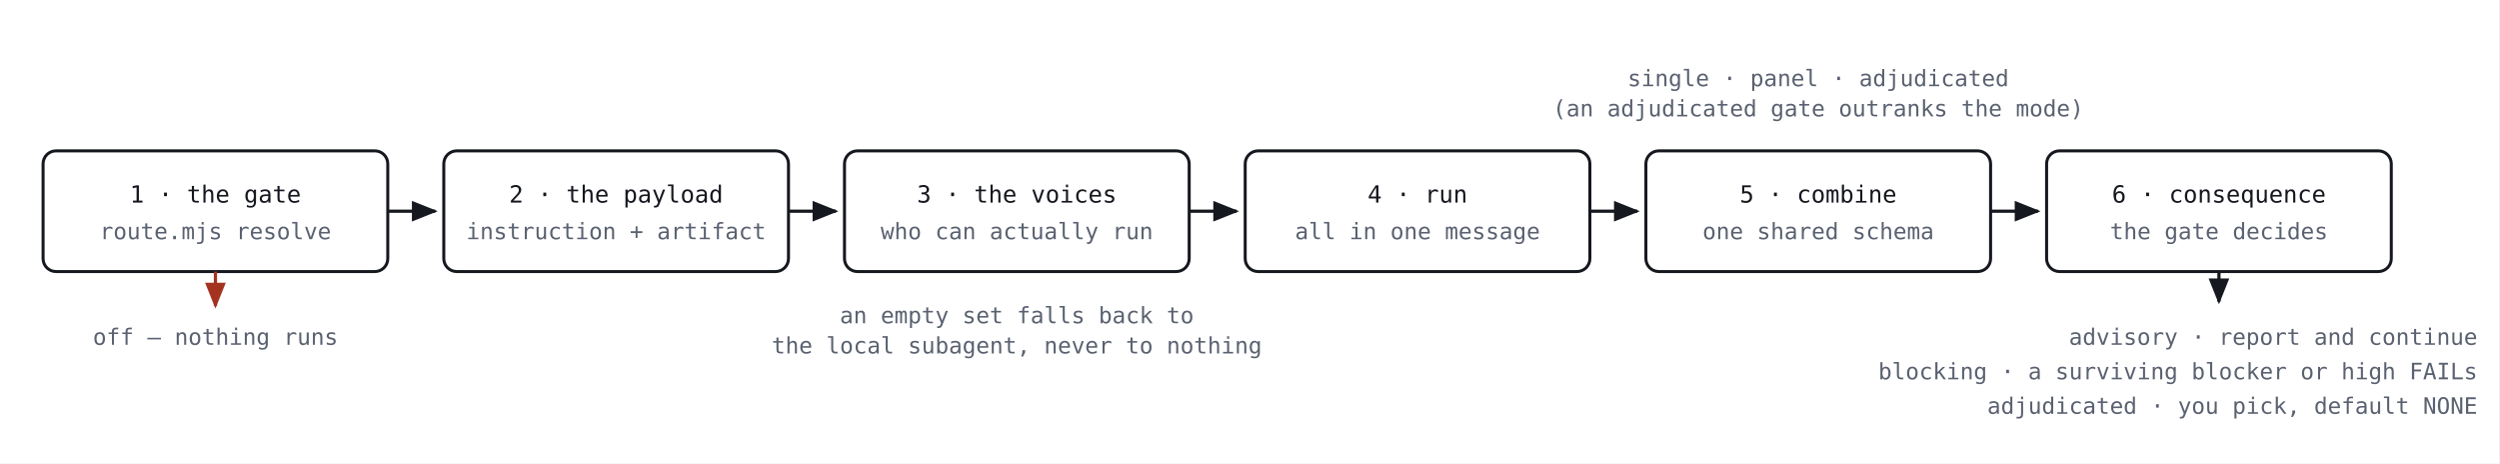
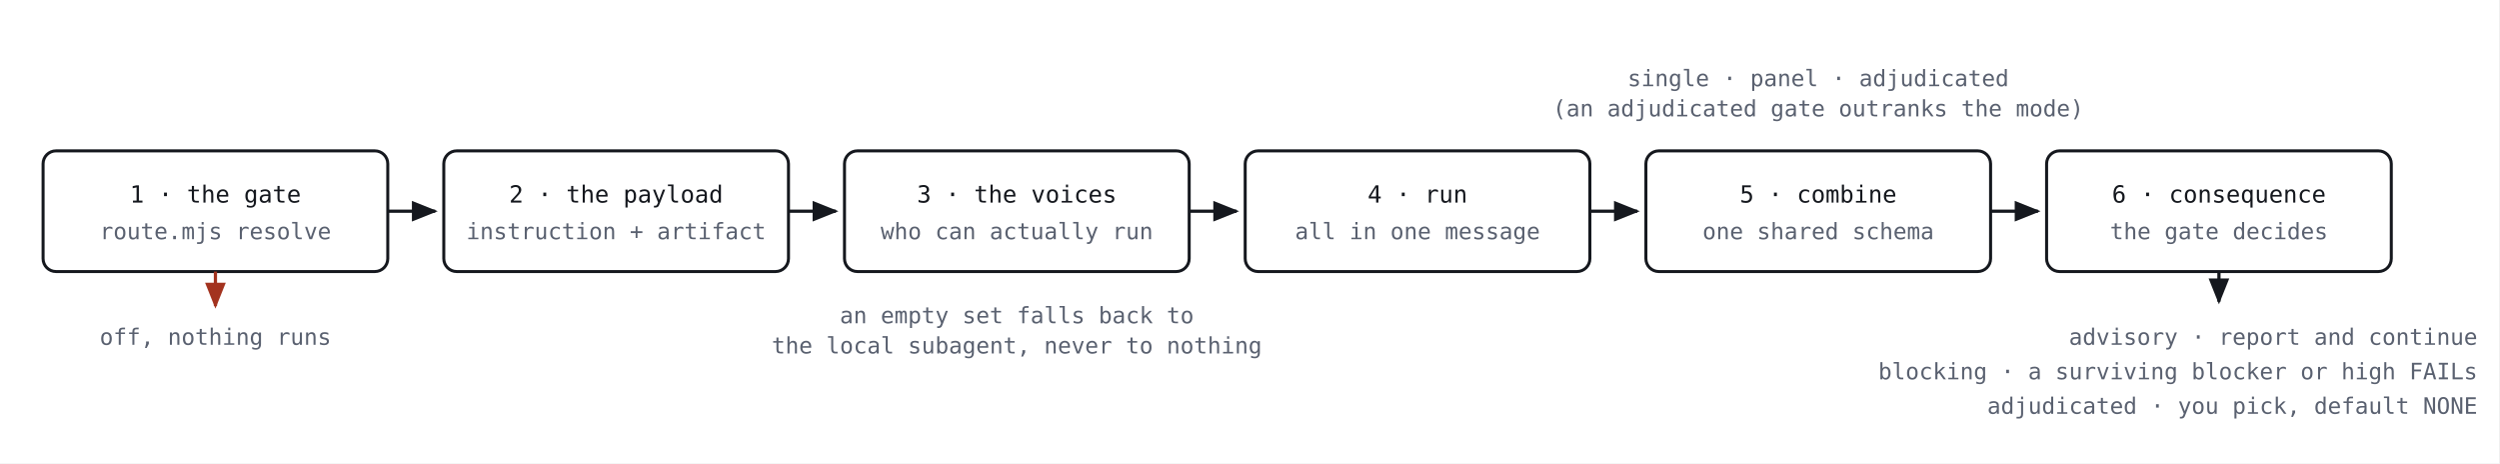
<svg xmlns="http://www.w3.org/2000/svg" viewBox="0 0 1160 215" width="1160" height="215" role="img" aria-label="The fire(trigger) pipeline: resolve the gate, build the payload, resolve the reviewer set, run every reviewer in one message, combine the findings, then apply the gate's consequence.">
  <style>
    svg        { color: #15181E; background: #FFFFFF;
                 font-family: ui-monospace, "JetBrains Mono", SFMono-Regular, Menlo, Consolas, monospace; }
    .bg        { fill: #FFFFFF; }
    .box       { fill: #FFFFFF; stroke: currentColor; stroke-width: 1.4; }
    .box-danger{ stroke: #A3331F; }
    .box-cmd   { fill: #FFFFFF; stroke: #2B43B2; stroke-width: 1.6; }
    .box-soft  { fill: #E8ECF2; stroke: #D3D9E1; stroke-width: 1; }
    .box-seam  { fill: none; stroke: #8B5A03; stroke-width: 1.4; stroke-dasharray: 5 3; }
    .gate      { fill: none; stroke: #8B5A03; stroke-width: 1.6; }
    .edge      { fill: none; stroke: currentColor; stroke-width: 1.5; }
    .edge-alt  { fill: none; stroke: #A3331F; stroke-width: 1.5; stroke-dasharray: 6 4; }
    .edge-loop { fill: none; stroke: #2B43B2; stroke-width: 1.7; }
    .edge-thin { fill: none; stroke: #5A6170; stroke-width: 1; stroke-dasharray: 2 4; }
    .lbl       { font-size: 13px; fill: currentColor; }
    .lbl-sm    { font-size: 11px; fill: currentColor; }
    .lbl-mut   { font-size: 10.5px; fill: #5A6170; }
    .lbl-alt   { font-size: 10.5px; fill: #A3331F; }
    .lbl-gate  { font-size: 11.5px; fill: #8B5A03; }
    .lbl-acc   { font-size: 11px; fill: #2B43B2; }
    .head      { fill: currentColor; }
    .head-alt  { fill: #A3331F; }
    .head-loop { fill: #2B43B2; }
    @media (prefers-color-scheme: dark) {
      svg        { color: #E2E6EC; background: #151920; }
      .bg        { fill: #151920; }
      .box       { fill: #151920; }
      .box-danger{ stroke: #e2705c; }
      .box-cmd   { fill: #151920; stroke: #8698F6; }
      .box-soft  { fill: #1B2029; stroke: #292F39; }
      .box-seam  { stroke: #e2a64d; }
      .gate      { stroke: #e2a64d; }
      .edge-alt  { stroke: #e2705c; }
      .edge-loop { stroke: #8698F6; }
      .edge-thin { stroke: #929BAA; }
      .lbl-mut   { fill: #929BAA; }
      .lbl-alt   { fill: #e2705c; }
      .lbl-gate  { fill: #e2a64d; }
      .lbl-acc   { fill: #8698F6; }
      .head-alt  { fill: #e2705c; }
      .head-loop { fill: #8698F6; }
    }
  </style>
  <defs>
    <marker id="ah" viewBox="0 0 10 8" refX="9" refY="4" markerWidth="8" markerHeight="7" orient="auto-start-reverse">
      <polygon class="head" points="0,0 10,4 0,8" />
    </marker>
    <marker id="ah-alt" viewBox="0 0 10 8" refX="9" refY="4" markerWidth="8" markerHeight="7" orient="auto-start-reverse">
      <polygon class="head-alt" points="0,0 10,4 0,8" />
    </marker>
    <marker id="ah-loop" viewBox="0 0 10 8" refX="9" refY="4" markerWidth="8" markerHeight="7" orient="auto-start-reverse">
      <polygon class="head-loop" points="0,0 10,4 0,8" />
    </marker>
  </defs>
  <rect class="bg" x="0" y="0" width="1160" height="215" />
nce."&gt;

        <rect class="box" x="20" y="70" width="160" height="56" rx="6" />
  <text class="lbl-sm" x="100" y="94" text-anchor="middle">1 · the gate</text>
  <text class="lbl-mut" x="100" y="111" text-anchor="middle">route.mjs resolve</text>
  <rect class="box" x="206" y="70" width="160" height="56" rx="6" />
  <text class="lbl-sm" x="286" y="94" text-anchor="middle">2 · the payload</text>
  <text class="lbl-mut" x="286" y="111" text-anchor="middle">instruction + artifact</text>
  <rect class="box" x="392" y="70" width="160" height="56" rx="6" />
  <text class="lbl-sm" x="472" y="94" text-anchor="middle">3 · the voices</text>
  <text class="lbl-mut" x="472" y="111" text-anchor="middle">who can actually run</text>
  <rect class="box" x="578" y="70" width="160" height="56" rx="6" />
  <text class="lbl-sm" x="658" y="94" text-anchor="middle">4 · run</text>
  <text class="lbl-mut" x="658" y="111" text-anchor="middle">all in one message</text>
  <rect class="box" x="764" y="70" width="160" height="56" rx="6" />
  <text class="lbl-sm" x="844" y="94" text-anchor="middle">5 · combine</text>
  <text class="lbl-mut" x="844" y="111" text-anchor="middle">one shared schema</text>
  <rect class="box" x="950" y="70" width="160" height="56" rx="6" />
  <text class="lbl-sm" x="1030" y="94" text-anchor="middle">6 · consequence</text>
  <text class="lbl-mut" x="1030" y="111" text-anchor="middle">the gate decides</text>
  <line class="edge" x1="180" y1="98" x2="202" y2="98" marker-end="url(#ah)" />
  <line class="edge" x1="366" y1="98" x2="388" y2="98" marker-end="url(#ah)" />
  <line class="edge" x1="552" y1="98" x2="574" y2="98" marker-end="url(#ah)" />
  <line class="edge" x1="738" y1="98" x2="760" y2="98" marker-end="url(#ah)" />
  <line class="edge" x1="924" y1="98" x2="946" y2="98" marker-end="url(#ah)" />
  <line class="edge-alt" x1="100" y1="126" x2="100" y2="142" marker-end="url(#ah-alt)" />
-   <text class="lbl-mut" x="100" y="160" text-anchor="middle">off — nothing runs</text>
+   <text class="lbl-mut" x="100" y="160" text-anchor="middle">off, nothing runs</text>
  <text class="lbl-mut" x="472" y="150" text-anchor="middle">an empty set falls back to</text>
  <text class="lbl-mut" x="472" y="164" text-anchor="middle">the local subagent, never to nothing</text>
  <text class="lbl-mut" x="844" y="40" text-anchor="middle">single · panel · adjudicated</text>
  <text class="lbl-mut" x="844" y="54" text-anchor="middle">(an adjudicated gate outranks the mode)</text>
  <line class="edge" x1="1030" y1="126" x2="1030" y2="140" marker-end="url(#ah)" />
  <text class="lbl-mut" x="1150" y="160" text-anchor="end">advisory · report and continue</text>
  <text class="lbl-mut" x="1150" y="176" text-anchor="end">blocking · a surviving blocker or high FAILs</text>
  <text class="lbl-mut" x="1150" y="192" text-anchor="end">adjudicated · you pick, default NONE</text>
</svg>
